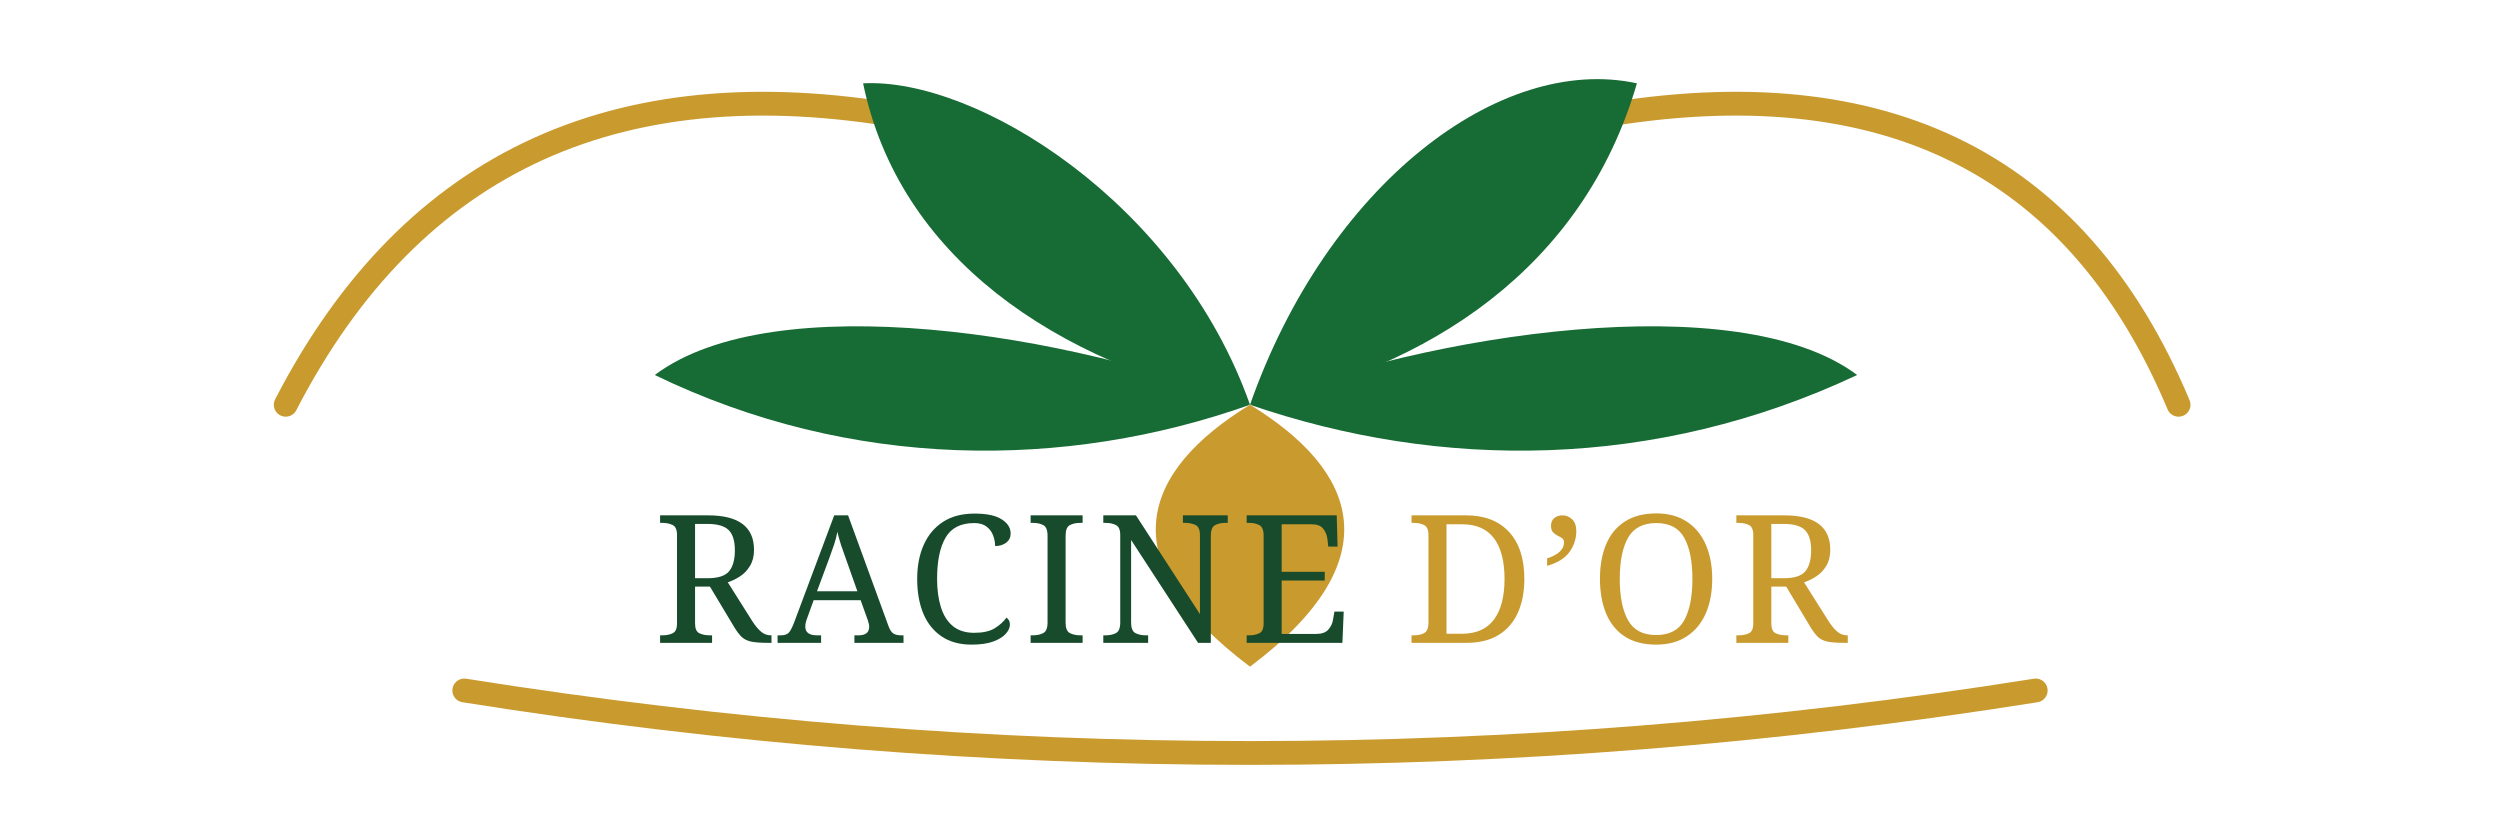
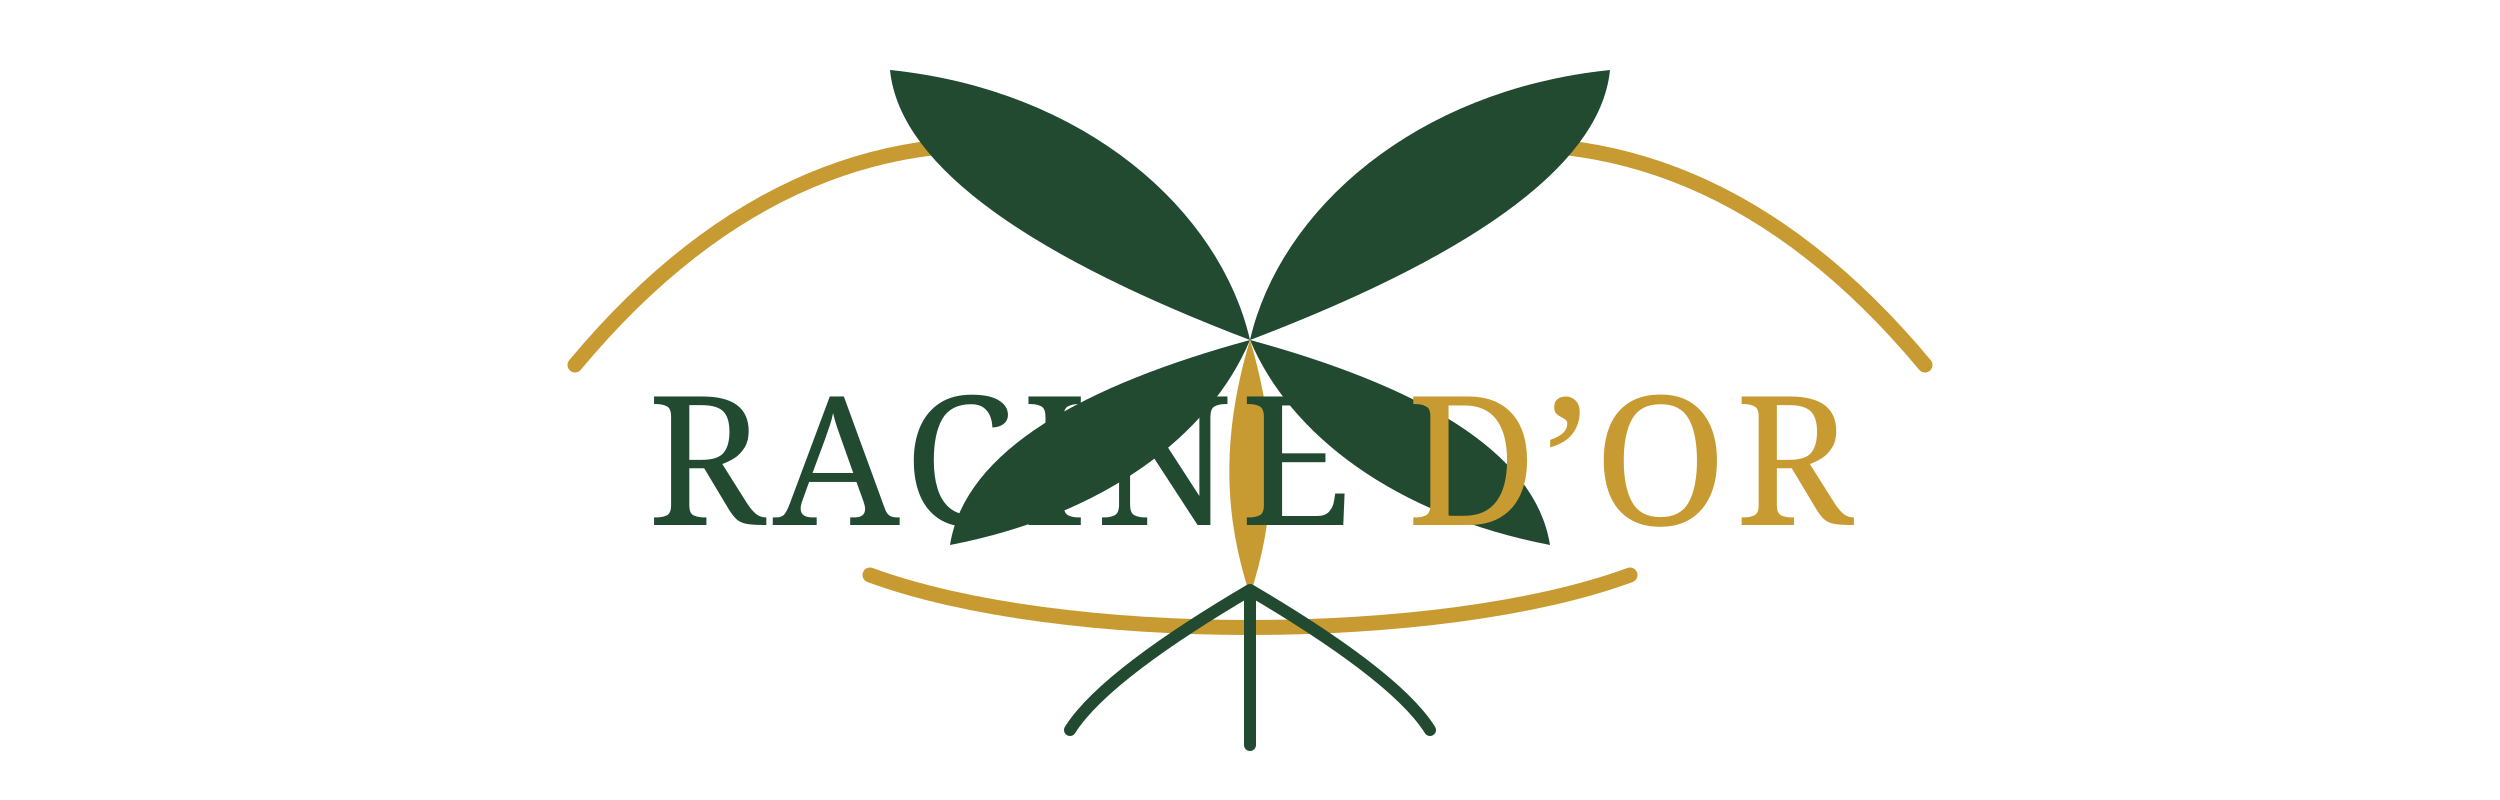
- <svg xmlns="http://www.w3.org/2000/svg" viewBox="0 0 420 140">
-   <g fill="none" stroke="#C99A2E" stroke-width="4" stroke-linecap="round">
-     <path d="M48 68 Q80 6 154 20" />
-     <path d="M366 68 Q340 6 266 20" />
-     <path d="M78 116 Q210 137 342 116" />
+ <svg xmlns="http://www.w3.org/2000/svg" viewBox="0 0 500 160">
+   <rect width="500" height="160" fill="none" />
+   <g fill="none" stroke="#C89A32" stroke-width="3" stroke-linecap="round">
+     <path d="M115 73 C145 37 178 25 212 30" />
+     <path d="M385 73 C355 37 322 25 288 30" />
+     <path d="M174 115 C212 129 288 129 326 115" />
  </g>
-   <g fill="#176B35">
-     <path d="M210 68 C198 34 164 13 145 14 C151 43 177 61 210 68Z" />
-     <path d="M210 68 C223 31 252 9 275 14 C266 45 240 62 210 68Z" />
-     <path d="M210 68 C180 56 130 48 110 63 C143 79 179 79 210 68Z" />
-     <path d="M210 68 C240 56 292 48 312 63 C278 79 242 79 210 68Z" />
+   <g fill="#214A31">
+     <path d="M250 68 C208 52 180 34 178 14 C217 18 244 42 250 68Z" />
+     <path d="M250 68 C292 52 320 34 322 14 C283 18 256 42 250 68Z" />
+     <path d="M250 68 C217 77 193 90 190 109 C221 103 242 87 250 68Z" />
+     <path d="M250 68 C283 77 307 90 310 109 C279 103 258 87 250 68Z" />
  </g>
-   <path d="M210 68 C192 79 186 94 210 112 C234 94 228 79 210 68Z" fill="#C99A2E" />
-   <text x="210" y="108" text-anchor="middle" font-family="Georgia,serif" font-size="30" letter-spacing="1.2" fill="#174B2C">RACINE <tspan fill="#C99A2E">D’OR</tspan>
+   <path d="M250 68 C244 88 245 104 250 119 C255 104 256 88 250 68Z" fill="#C89A32" />
+   <path d="M250 118 C233 128 219 138 214 146 M250 118 C267 128 281 138 286 146 M250 120 L250 149" fill="none" stroke="#214A31" stroke-width="2.4" stroke-linecap="round" />
+   <text x="250" y="105" text-anchor="middle" font-family="Georgia,serif" font-size="36" letter-spacing="1.5" fill="#214A31">RACINE <tspan fill="#C89A32">D’OR</tspan>
  </text>
</svg>
